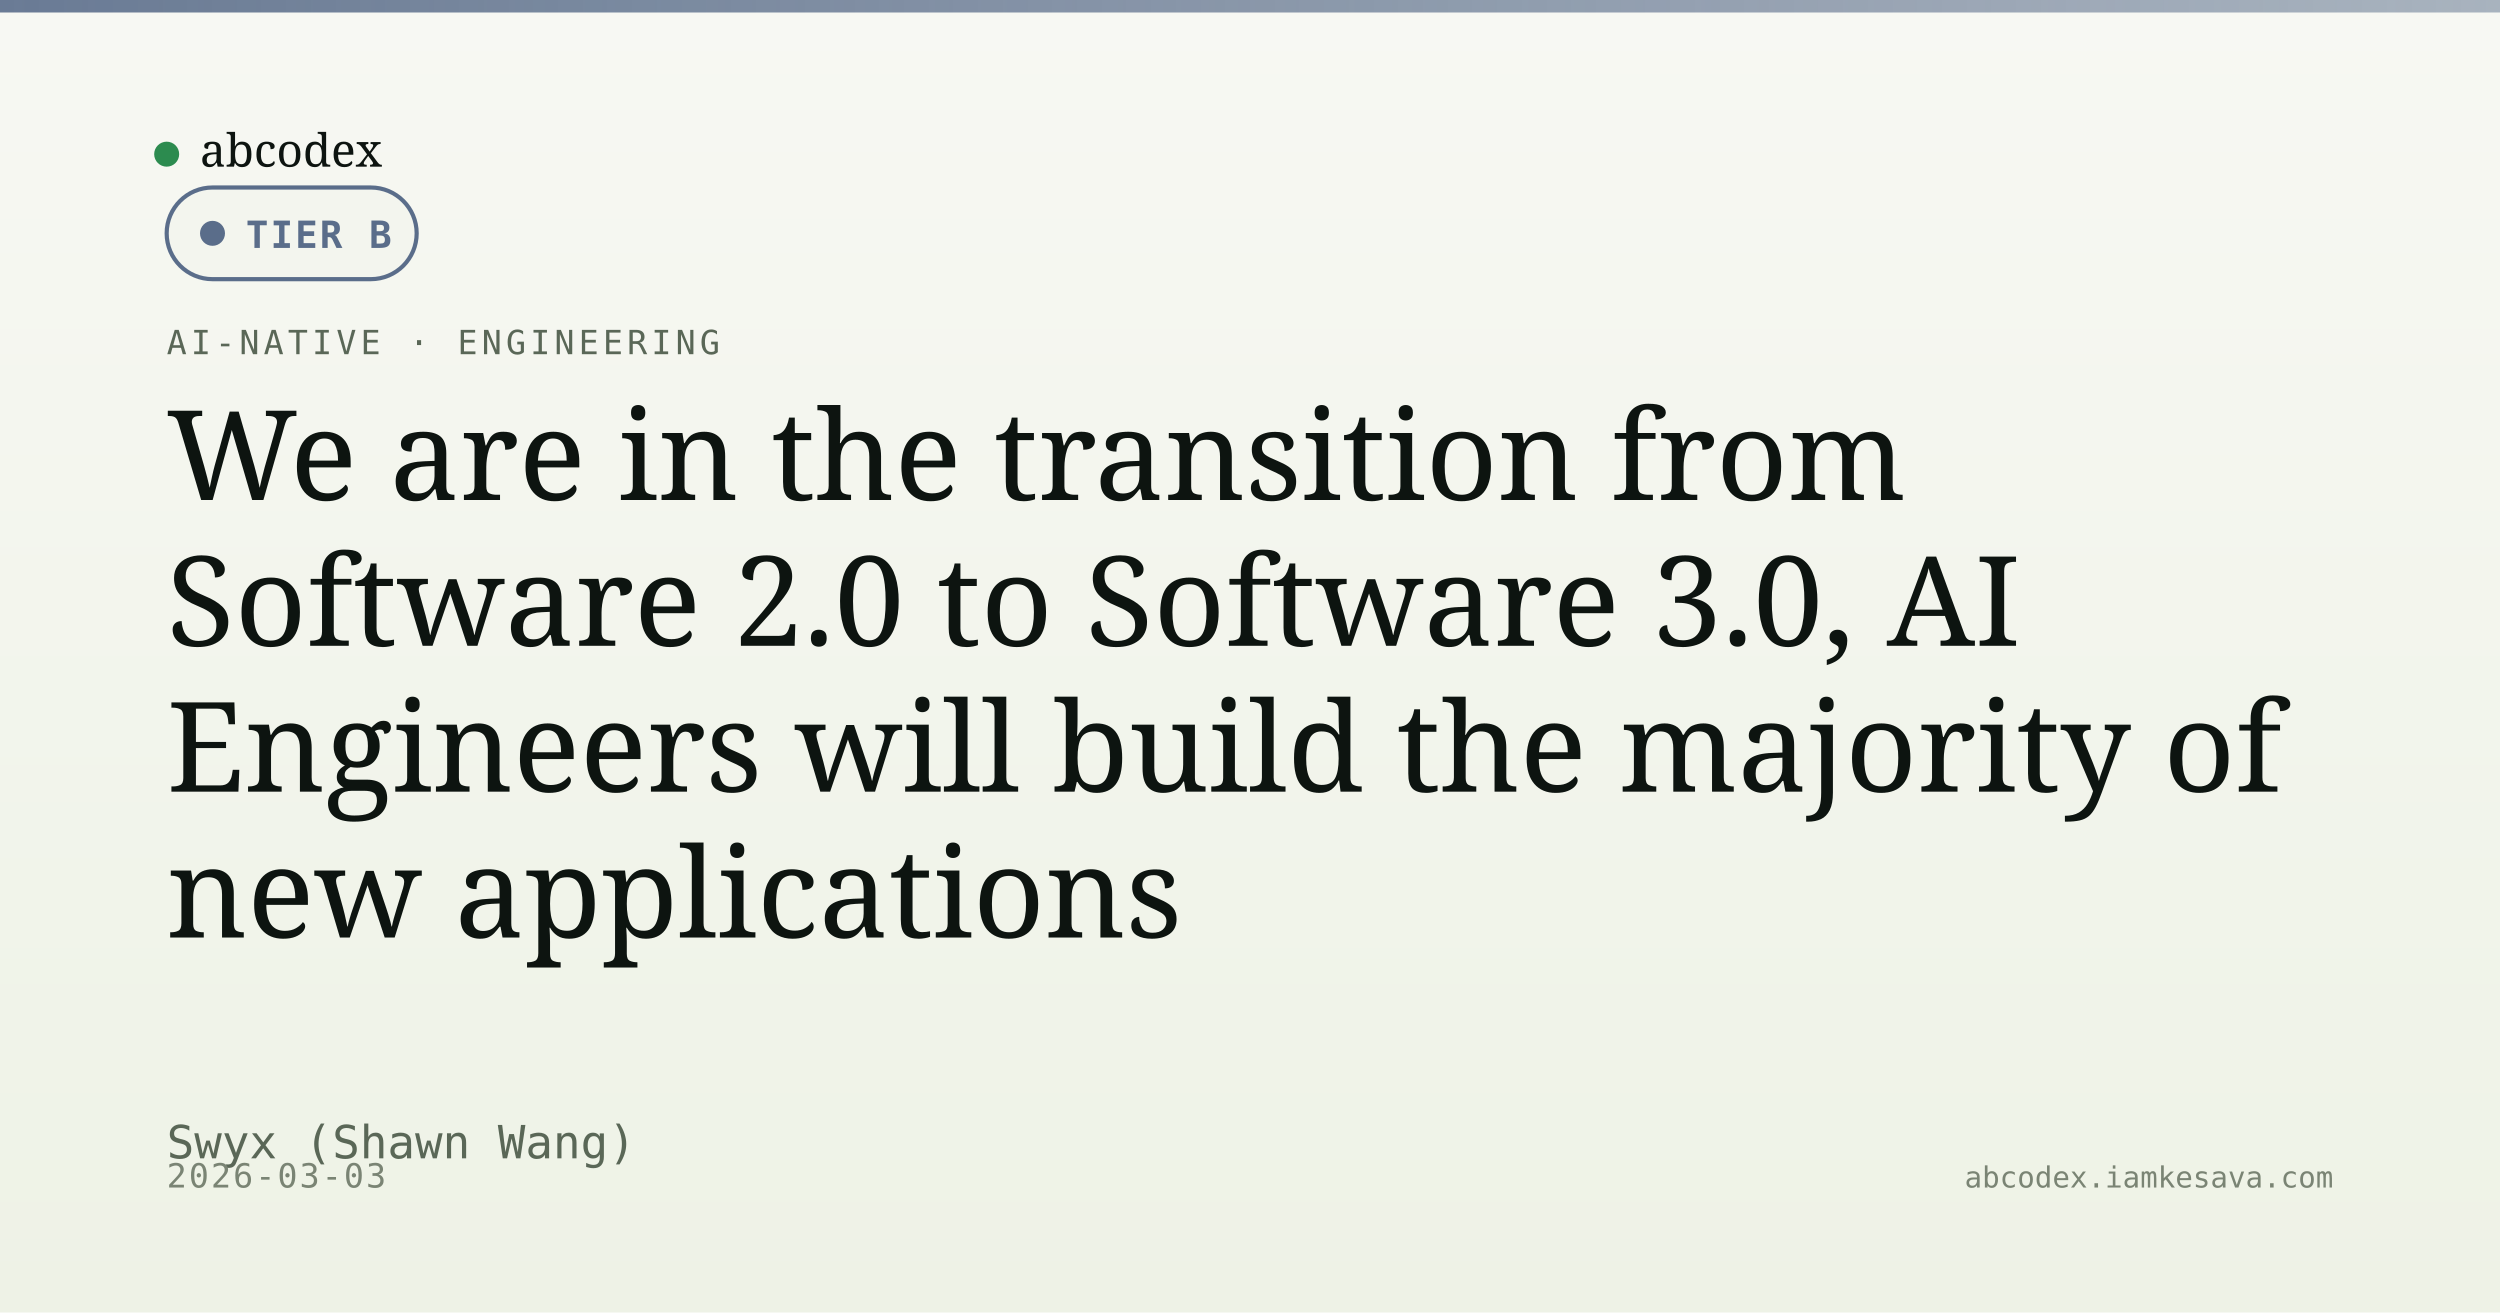
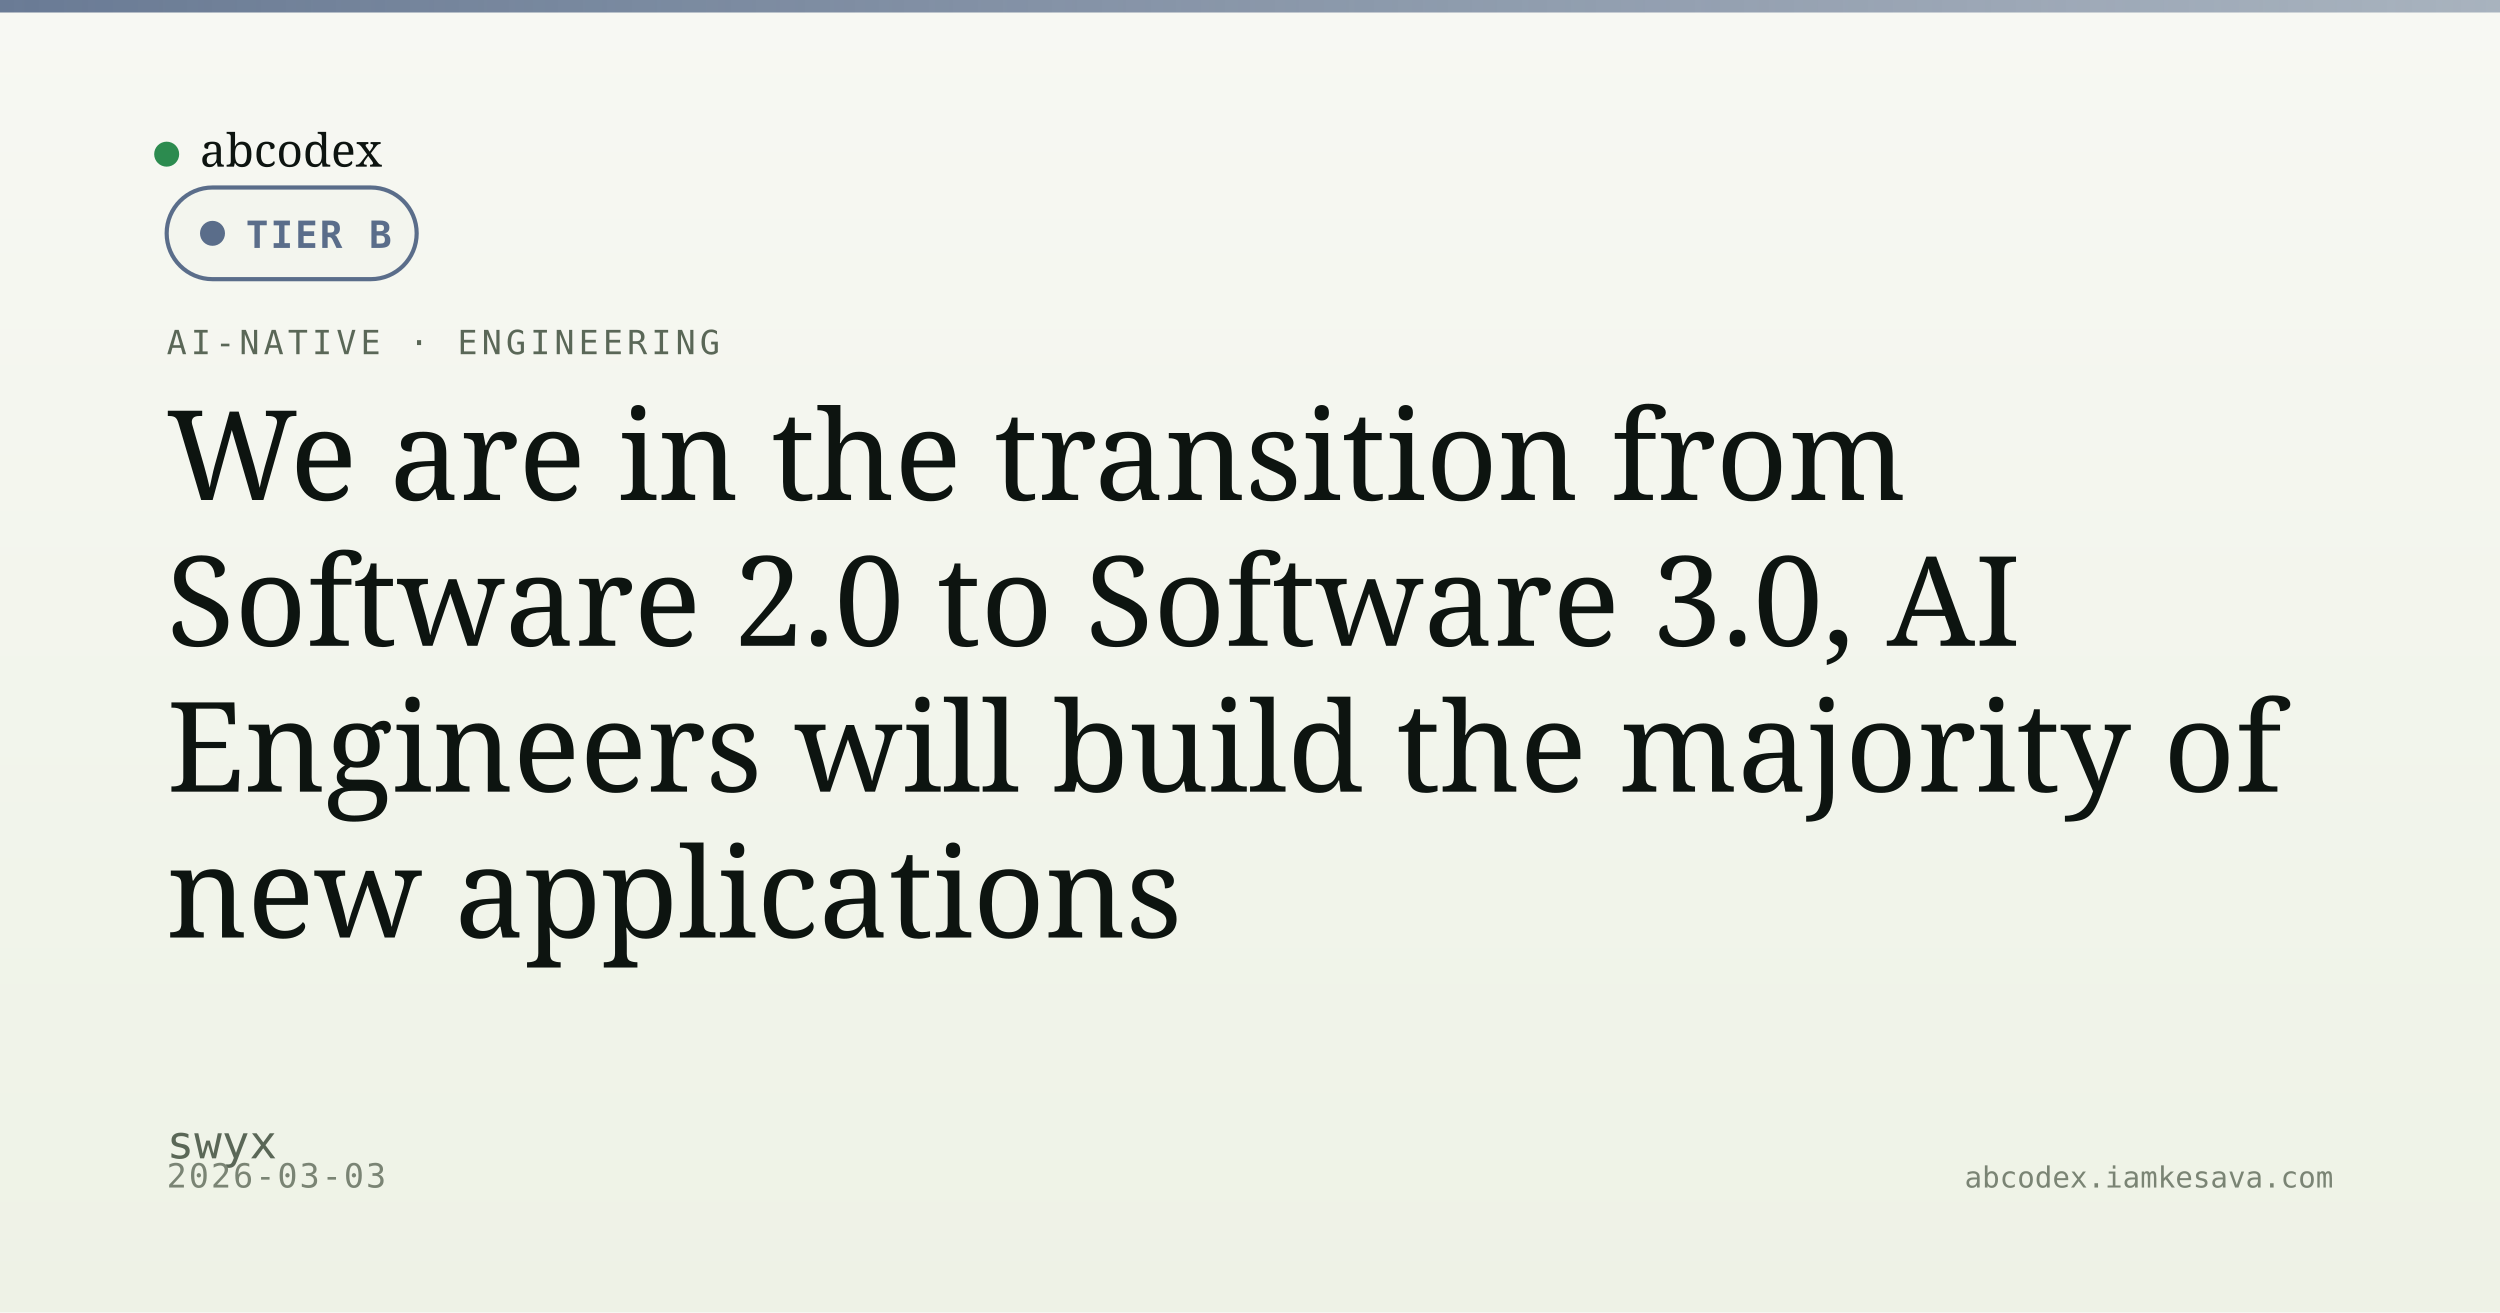
<svg xmlns="http://www.w3.org/2000/svg" viewBox="0 0 1200 630" width="1200" height="630">
  <defs>
    <linearGradient id="bg" x1="0" y1="0" x2="0" y2="1">
      <stop offset="0" stop-color="#f7f8f3" />
      <stop offset="1" stop-color="#eef2e6" />
    </linearGradient>
    <linearGradient id="band" x1="0" y1="0" x2="1" y2="0">
      <stop offset="0" stop-color="#5a6d8a" stop-opacity="0.9" />
      <stop offset="1" stop-color="#5a6d8a" stop-opacity="0.5" />
    </linearGradient>
  </defs>
  <rect width="1200" height="630" fill="url(#bg)" />
  <rect x="0" y="0" width="1200" height="6" fill="url(#band)" />
  <g transform="translate(80, 60)">
    <circle cx="0" cy="14" r="6" fill="#2c8b4f" />
    <text x="16" y="20" font-family="Newsreader, serif" font-size="22" fill="#0d1410">abcodex</text>
  </g>
  <text x="80" y="170" font-family="JetBrains Mono, monospace" font-size="16" fill="#5a6757" letter-spacing="2">AI-NATIVE · ENGINEERING</text>
  <g transform="translate(80, 90)">
    <rect width="120" height="44" rx="22" fill="#f3f5ee" stroke="#5a6d8a" stroke-width="2" />
    <circle cx="22" cy="22" r="6" fill="#5a6d8a" />
    <text x="38" y="29" font-family="JetBrains Mono, monospace" font-size="18" font-weight="600" fill="#5a6d8a" letter-spacing="1">TIER B</text>
  </g>
  <text x="80" y="240" font-family="Newsreader, serif" font-size="60" font-weight="500" fill="#0d1410">We are in the transition from</text>
  <text x="80" y="310" font-family="Newsreader, serif" font-size="60" font-weight="500" fill="#0d1410">Software 2.0 to Software 3.0, AI</text>
  <text x="80" y="380" font-family="Newsreader, serif" font-size="60" font-weight="500" fill="#0d1410">Engineers will build the majority of</text>
  <text x="80" y="450" font-family="Newsreader, serif" font-size="60" font-weight="500" fill="#0d1410">new applications</text>
-   <text x="80" y="556" font-family="JetBrains Mono, monospace" font-size="22" fill="#5a6757">Swyx (Shawn Wang)</text>
+   <text x="80" y="556" font-family="JetBrains Mono, monospace" font-size="22" fill="#5a6757">swyx</text>
  <text x="80" y="570" font-family="JetBrains Mono, monospace" font-size="16" fill="#7a8474" letter-spacing="1">2026-03-03</text>
  <text x="1120" y="570" text-anchor="end" font-family="JetBrains Mono, monospace" font-size="14" fill="#7a8474">abcodex.iamkesava.com</text>
</svg>
